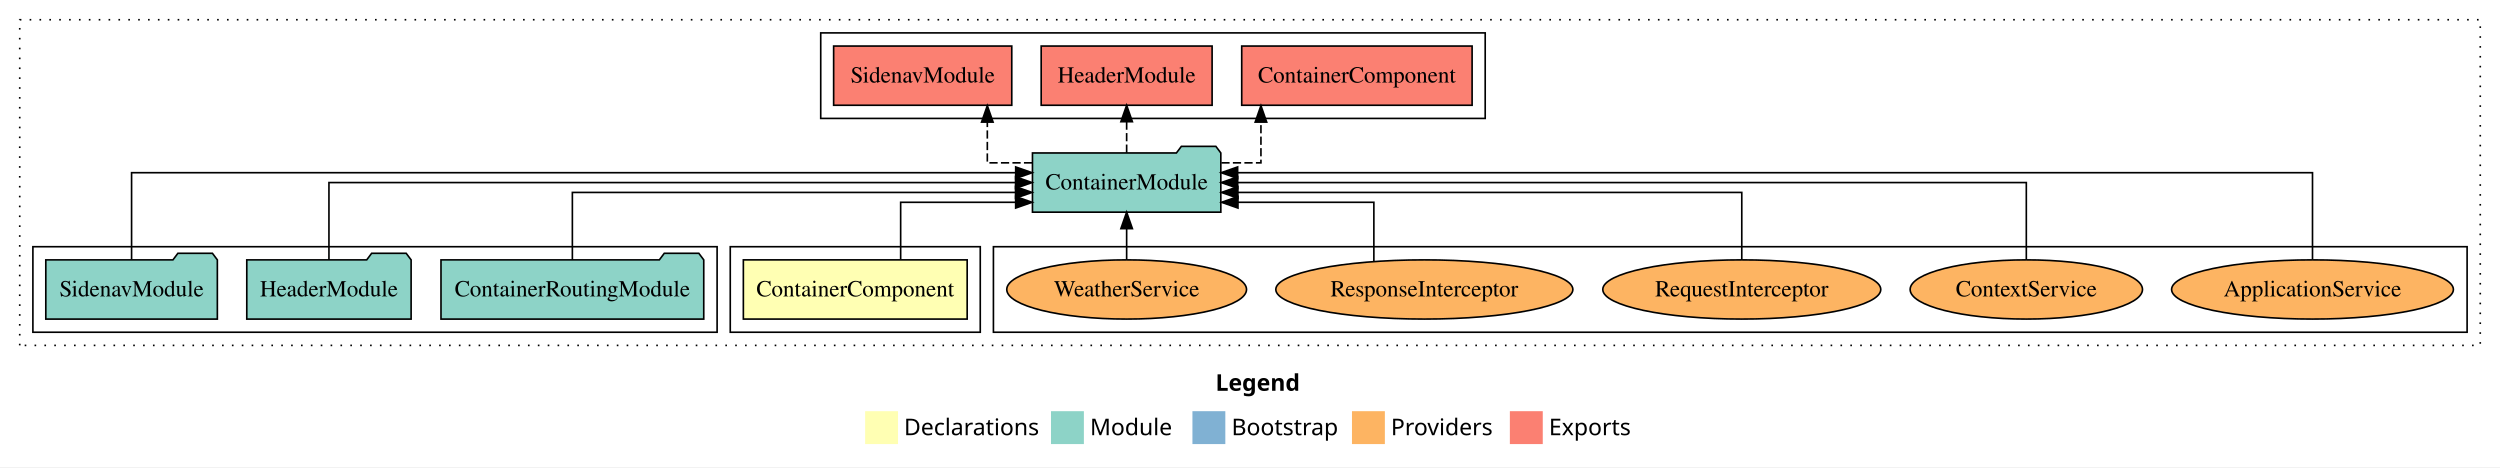
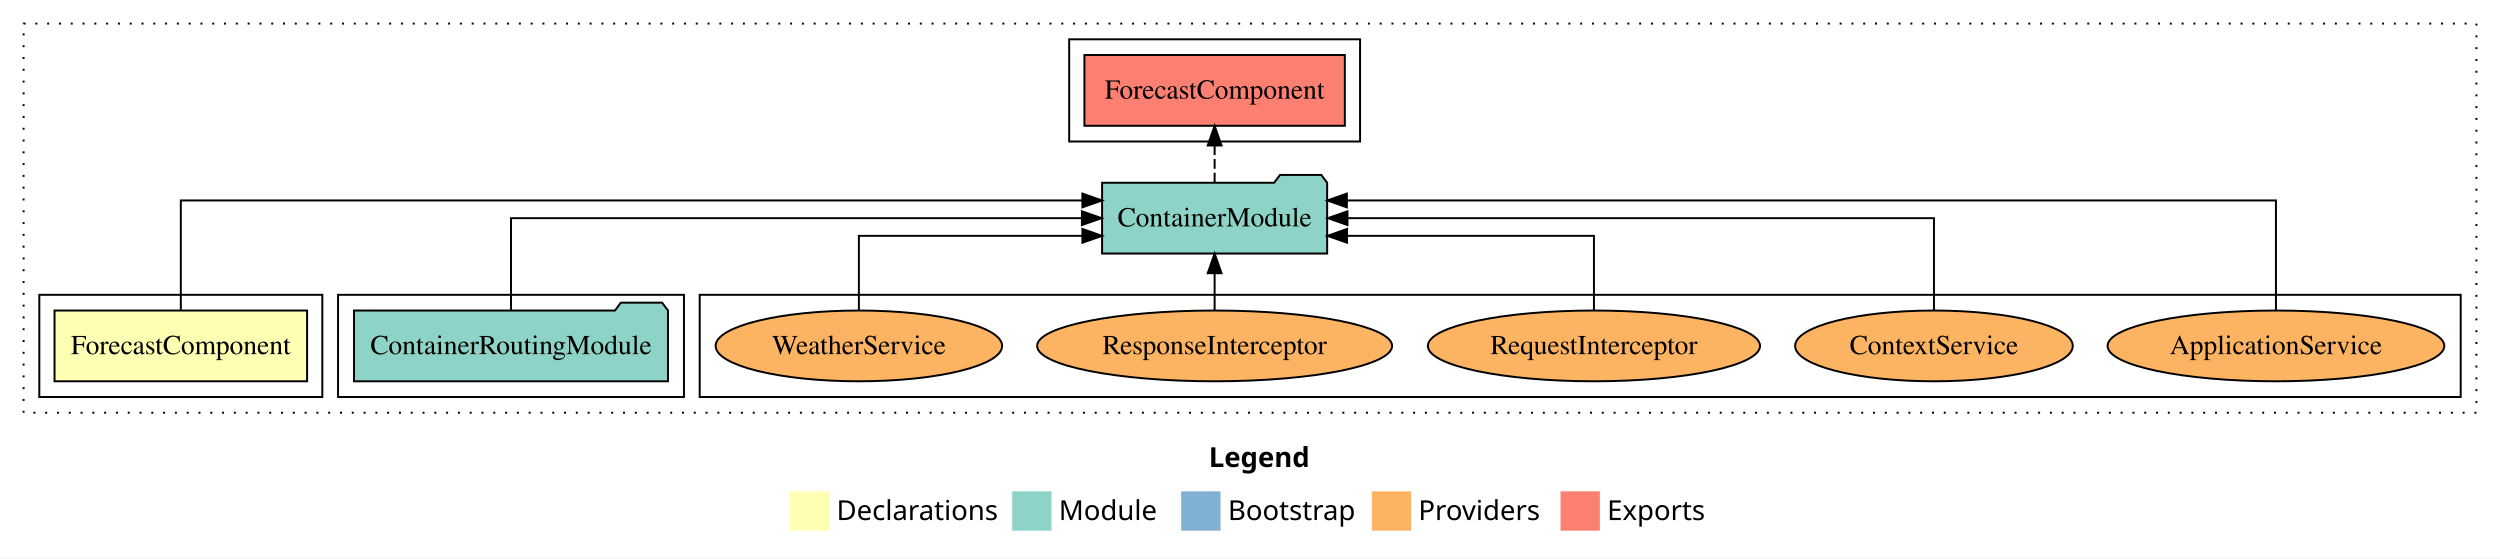
- <svg xmlns="http://www.w3.org/2000/svg" width="1520pt" height="284pt" viewBox="0.00 0.00 1520.00 284.00">
+ <svg xmlns="http://www.w3.org/2000/svg" width="1272pt" height="284pt" viewBox="0.00 0.00 1272.00 284.00">
  <g id="graph0" class="graph" transform="scale(1 1) rotate(0) translate(4 280)">
-     <polygon fill="white" stroke="transparent" points="-4,4 -4,-280 1516,-280 1516,4 -4,4" />
-     <text text-anchor="start" x="735.01" y="-42.4" font-family="sans-serif" font-weight="bold" font-size="14.00">Legend</text>
-     <polygon fill="#ffffb3" stroke="transparent" points="522,-10 522,-30 542,-30 542,-10 522,-10" />
-     <text text-anchor="start" x="545.63" y="-15.4" font-family="sans-serif" font-size="14.00">  Declarations</text>
-     <polygon fill="#8dd3c7" stroke="transparent" points="635,-10 635,-30 655,-30 655,-10 635,-10" />
-     <text text-anchor="start" x="658.73" y="-15.4" font-family="sans-serif" font-size="14.00">  Module</text>
-     <polygon fill="#80b1d3" stroke="transparent" points="721,-10 721,-30 741,-30 741,-10 721,-10" />
-     <text text-anchor="start" x="744.78" y="-15.4" font-family="sans-serif" font-size="14.00">  Bootstrap</text>
-     <polygon fill="#fdb462" stroke="transparent" points="818,-10 818,-30 838,-30 838,-10 818,-10" />
-     <text text-anchor="start" x="841.67" y="-15.4" font-family="sans-serif" font-size="14.00">  Providers</text>
-     <polygon fill="#fb8072" stroke="transparent" points="914,-10 914,-30 934,-30 934,-10 914,-10" />
-     <text text-anchor="start" x="937.73" y="-15.4" font-family="sans-serif" font-size="14.00">  Exports</text>
+     <polygon fill="white" stroke="transparent" points="-4,4 -4,-280 1268,-280 1268,4 -4,4" />
+     <text text-anchor="start" x="611.01" y="-42.4" font-family="sans-serif" font-weight="bold" font-size="14.00">Legend</text>
+     <polygon fill="#ffffb3" stroke="transparent" points="398,-10 398,-30 418,-30 418,-10 398,-10" />
+     <text text-anchor="start" x="421.63" y="-15.4" font-family="sans-serif" font-size="14.00">  Declarations</text>
+     <polygon fill="#8dd3c7" stroke="transparent" points="511,-10 511,-30 531,-30 531,-10 511,-10" />
+     <text text-anchor="start" x="534.73" y="-15.4" font-family="sans-serif" font-size="14.00">  Module</text>
+     <polygon fill="#80b1d3" stroke="transparent" points="597,-10 597,-30 617,-30 617,-10 597,-10" />
+     <text text-anchor="start" x="620.78" y="-15.4" font-family="sans-serif" font-size="14.00">  Bootstrap</text>
+     <polygon fill="#fdb462" stroke="transparent" points="694,-10 694,-30 714,-30 714,-10 694,-10" />
+     <text text-anchor="start" x="717.67" y="-15.4" font-family="sans-serif" font-size="14.00">  Providers</text>
+     <polygon fill="#fb8072" stroke="transparent" points="790,-10 790,-30 810,-30 810,-10 790,-10" />
+     <text text-anchor="start" x="813.73" y="-15.4" font-family="sans-serif" font-size="14.00">  Exports</text>
    <g id="clust1" class="cluster">
-       <polygon fill="none" stroke="black" stroke-dasharray="1,5" points="8,-70 8,-268 1504,-268 1504,-70 8,-70" />
+       <polygon fill="none" stroke="black" stroke-dasharray="1,5" points="8,-70 8,-268 1256,-268 1256,-70 8,-70" />
    </g>
    <g id="clust7" class="cluster">
-       <polygon fill="none" stroke="black" points="600,-78 600,-130 1496,-130 1496,-78 600,-78" />
+       <polygon fill="none" stroke="black" points="352,-78 352,-130 1248,-130 1248,-78 352,-78" />
+     </g>
+     <g id="clust4" class="cluster">
+       <polygon fill="none" stroke="black" points="168,-78 168,-130 344,-130 344,-78 168,-78" />
+     </g>
+     <g id="clust5" class="cluster">
+       <polygon fill="none" stroke="black" points="540,-208 540,-260 688,-260 688,-208 540,-208" />
    </g>
    <g id="clust2" class="cluster">
-       <polygon fill="none" stroke="black" points="440,-78 440,-130 592,-130 592,-78 440,-78" />
-     </g>
-     <g id="clust5" class="cluster">
-       <polygon fill="none" stroke="black" points="495,-208 495,-260 899,-260 899,-208 495,-208" />
-     </g>
-     <g id="clust4" class="cluster">
-       <polygon fill="none" stroke="black" points="16,-78 16,-130 432,-130 432,-78 16,-78" />
+       <polygon fill="none" stroke="black" points="16,-78 16,-130 160,-130 160,-78 16,-78" />
    </g>
    <g id="node1" class="node">
-       <polygon fill="#ffffb3" stroke="black" points="584.04,-122 447.96,-122 447.96,-86 584.04,-86 584.04,-122" />
-       <text text-anchor="middle" x="516" y="-99.8" font-family="Times,serif" font-size="14.00">ContainerComponent</text>
+       <polygon fill="#ffffb3" stroke="black" points="152.25,-122 23.75,-122 23.75,-86 152.25,-86 152.25,-122" />
+       <text text-anchor="middle" x="88" y="-99.8" font-family="Times,serif" font-size="14.00">ForecastComponent</text>
    </g>
    <g id="node2" class="node">
-       <polygon fill="#8dd3c7" stroke="black" points="738.26,-187 735.26,-191 714.26,-191 711.26,-187 623.74,-187 623.74,-151 738.26,-151 738.26,-187" />
-       <text text-anchor="middle" x="681" y="-164.8" font-family="Times,serif" font-size="14.00">ContainerModule</text>
+       <polygon fill="#8dd3c7" stroke="black" points="671.26,-187 668.26,-191 647.26,-191 644.26,-187 556.74,-187 556.74,-151 671.26,-151 671.26,-187" />
+       <text text-anchor="middle" x="614" y="-164.8" font-family="Times,serif" font-size="14.00">ContainerModule</text>
    </g>
    <g id="edge1" class="edge">
-       <path fill="none" stroke="black" d="M543.6,-122.24C543.6,-137.57 543.6,-157 543.6,-157 543.6,-157 613.52,-157 613.52,-157" />
-       <polygon fill="black" stroke="black" points="613.52,-160.5 623.52,-157 613.52,-153.5 613.52,-160.5" />
+       <path fill="none" stroke="black" d="M88,-122.29C88,-144.21 88,-178 88,-178 88,-178 546.71,-178 546.71,-178" />
+       <polygon fill="black" stroke="black" points="546.71,-181.5 556.71,-178 546.71,-174.5 546.71,-181.5" />
+     </g>
+     <g id="node4" class="node">
+       <polygon fill="#fb8072" stroke="black" points="680.25,-252 547.75,-252 547.75,-216 680.25,-216 680.25,-252" />
+       <text text-anchor="middle" x="614" y="-229.8" font-family="Times,serif" font-size="14.00">ForecastComponent </text>
+     </g>
+     <g id="edge3" class="edge">
+       <path fill="none" stroke="black" stroke-dasharray="5,2" d="M614,-187.11C614,-187.11 614,-205.99 614,-205.99" />
+       <polygon fill="black" stroke="black" points="610.5,-205.99 614,-215.99 617.5,-205.99 610.5,-205.99" />
+     </g>
+     <g id="node3" class="node">
+       <polygon fill="#8dd3c7" stroke="black" points="335.88,-122 332.88,-126 311.88,-126 308.88,-122 176.12,-122 176.12,-86 335.88,-86 335.88,-122" />
+       <text text-anchor="middle" x="256" y="-99.8" font-family="Times,serif" font-size="14.00">ContainerRoutingModule</text>
+     </g>
+     <g id="edge2" class="edge">
+       <path fill="none" stroke="black" d="M256,-122.11C256,-141.34 256,-169 256,-169 256,-169 546.48,-169 546.48,-169" />
+       <polygon fill="black" stroke="black" points="546.48,-172.5 556.48,-169 546.48,-165.5 546.48,-172.5" />
+     </g>
+     <g id="node5" class="node">
+       <ellipse fill="#fdb462" stroke="black" cx="1154" cy="-104" rx="85.67" ry="18" />
+       <text text-anchor="middle" x="1154" y="-99.8" font-family="Times,serif" font-size="14.00">ApplicationService</text>
+     </g>
+     <g id="edge4" class="edge">
+       <path fill="none" stroke="black" d="M1154,-122.29C1154,-144.21 1154,-178 1154,-178 1154,-178 681.28,-178 681.28,-178" />
+       <polygon fill="black" stroke="black" points="681.28,-174.5 671.28,-178 681.28,-181.5 681.28,-174.5" />
    </g>
    <g id="node6" class="node">
-       <polygon fill="#fb8072" stroke="black" points="891.04,-252 750.96,-252 750.96,-216 891.04,-216 891.04,-252" />
-       <text text-anchor="middle" x="821" y="-229.8" font-family="Times,serif" font-size="14.00">ContainerComponent </text>
+       <ellipse fill="#fdb462" stroke="black" cx="980" cy="-104" rx="70.64" ry="18" />
+       <text text-anchor="middle" x="980" y="-99.8" font-family="Times,serif" font-size="14.00">ContextService</text>
    </g>
    <g id="edge5" class="edge">
-       <path fill="none" stroke="black" stroke-dasharray="5,2" d="M738.59,-181C752.1,-181 762.65,-181 762.65,-181 762.65,-181 762.65,-205.76 762.65,-205.76" />
-       <polygon fill="black" stroke="black" points="759.15,-205.76 762.65,-215.76 766.15,-205.76 759.15,-205.76" />
+       <path fill="none" stroke="black" d="M980,-122.11C980,-141.34 980,-169 980,-169 980,-169 681.59,-169 681.59,-169" />
+       <polygon fill="black" stroke="black" points="681.59,-165.5 671.59,-169 681.59,-172.5 681.59,-165.5" />
    </g>
    <g id="node7" class="node">
-       <polygon fill="#fb8072" stroke="black" points="732.96,-252 629.04,-252 629.04,-216 732.96,-216 732.96,-252" />
-       <text text-anchor="middle" x="681" y="-229.8" font-family="Times,serif" font-size="14.00">HeaderModule </text>
+       <ellipse fill="#fdb462" stroke="black" cx="807" cy="-104" rx="84.51" ry="18" />
+       <text text-anchor="middle" x="807" y="-99.8" font-family="Times,serif" font-size="14.00">RequestInterceptor</text>
    </g>
    <g id="edge6" class="edge">
-       <path fill="none" stroke="black" stroke-dasharray="5,2" d="M681,-187.11C681,-187.11 681,-205.99 681,-205.99" />
-       <polygon fill="black" stroke="black" points="677.5,-205.99 681,-215.99 684.5,-205.99 677.5,-205.99" />
+       <path fill="none" stroke="black" d="M807,-122.03C807,-138.4 807,-160 807,-160 807,-160 681.38,-160 681.38,-160" />
+       <polygon fill="black" stroke="black" points="681.38,-156.5 671.38,-160 681.38,-163.5 681.38,-156.5" />
    </g>
    <g id="node8" class="node">
-       <polygon fill="#fb8072" stroke="black" points="611.15,-252 502.85,-252 502.85,-216 611.15,-216 611.15,-252" />
-       <text text-anchor="middle" x="557" y="-229.8" font-family="Times,serif" font-size="14.00">SidenavModule </text>
+       <ellipse fill="#fdb462" stroke="black" cx="614" cy="-104" rx="90.31" ry="18" />
+       <text text-anchor="middle" x="614" y="-99.8" font-family="Times,serif" font-size="14.00">ResponseInterceptor</text>
    </g>
    <g id="edge7" class="edge">
-       <path fill="none" stroke="black" stroke-dasharray="5,2" d="M623.56,-181C608.45,-181 596.29,-181 596.29,-181 596.29,-181 596.29,-205.76 596.29,-205.76" />
-       <polygon fill="black" stroke="black" points="592.79,-205.76 596.29,-215.76 599.79,-205.76 592.79,-205.76" />
-     </g>
-     <g id="node3" class="node">
-       <polygon fill="#8dd3c7" stroke="black" points="423.88,-122 420.88,-126 399.88,-126 396.88,-122 264.12,-122 264.12,-86 423.88,-86 423.88,-122" />
-       <text text-anchor="middle" x="344" y="-99.8" font-family="Times,serif" font-size="14.00">ContainerRoutingModule</text>
-     </g>
-     <g id="edge2" class="edge">
-       <path fill="none" stroke="black" d="M344,-122.02C344,-139.37 344,-163 344,-163 344,-163 613.45,-163 613.45,-163" />
-       <polygon fill="black" stroke="black" points="613.45,-166.5 623.45,-163 613.45,-159.5 613.45,-166.5" />
-     </g>
-     <g id="node4" class="node">
-       <polygon fill="#8dd3c7" stroke="black" points="245.96,-122 242.96,-126 221.96,-126 218.96,-122 146.04,-122 146.04,-86 245.96,-86 245.96,-122" />
-       <text text-anchor="middle" x="196" y="-99.8" font-family="Times,serif" font-size="14.00">HeaderModule</text>
-     </g>
-     <g id="edge3" class="edge">
-       <path fill="none" stroke="black" d="M196,-122.11C196,-141.34 196,-169 196,-169 196,-169 613.46,-169 613.46,-169" />
-       <polygon fill="black" stroke="black" points="613.46,-172.5 623.46,-169 613.46,-165.5 613.46,-172.5" />
-     </g>
-     <g id="node5" class="node">
-       <polygon fill="#8dd3c7" stroke="black" points="128.15,-122 125.15,-126 104.15,-126 101.15,-122 23.85,-122 23.85,-86 128.15,-86 128.15,-122" />
-       <text text-anchor="middle" x="76" y="-99.8" font-family="Times,serif" font-size="14.00">SidenavModule</text>
-     </g>
-     <g id="edge4" class="edge">
-       <path fill="none" stroke="black" d="M76,-122.28C76,-143.32 76,-175 76,-175 76,-175 613.54,-175 613.54,-175" />
-       <polygon fill="black" stroke="black" points="613.54,-178.5 623.54,-175 613.54,-171.5 613.54,-178.5" />
+       <path fill="none" stroke="black" d="M614,-122.11C614,-122.11 614,-140.99 614,-140.99" />
+       <polygon fill="black" stroke="black" points="610.5,-140.99 614,-150.99 617.5,-140.99 610.5,-140.99" />
    </g>
    <g id="node9" class="node">
-       <ellipse fill="#fdb462" stroke="black" cx="1402" cy="-104" rx="85.67" ry="18" />
-       <text text-anchor="middle" x="1402" y="-99.8" font-family="Times,serif" font-size="14.00">ApplicationService</text>
+       <ellipse fill="#fdb462" stroke="black" cx="433" cy="-104" rx="72.89" ry="18" />
+       <text text-anchor="middle" x="433" y="-99.8" font-family="Times,serif" font-size="14.00">WeatherService</text>
    </g>
    <g id="edge8" class="edge">
-       <path fill="none" stroke="black" d="M1402,-122.28C1402,-143.32 1402,-175 1402,-175 1402,-175 748.48,-175 748.48,-175" />
-       <polygon fill="black" stroke="black" points="748.48,-171.5 738.48,-175 748.48,-178.5 748.48,-171.5" />
-     </g>
-     <g id="node10" class="node">
-       <ellipse fill="#fdb462" stroke="black" cx="1228" cy="-104" rx="70.64" ry="18" />
-       <text text-anchor="middle" x="1228" y="-99.8" font-family="Times,serif" font-size="14.00">ContextService</text>
-     </g>
-     <g id="edge9" class="edge">
-       <path fill="none" stroke="black" d="M1228,-122.11C1228,-141.34 1228,-169 1228,-169 1228,-169 748.5,-169 748.5,-169" />
-       <polygon fill="black" stroke="black" points="748.5,-165.5 738.5,-169 748.5,-172.5 748.5,-165.5" />
-     </g>
-     <g id="node11" class="node">
-       <ellipse fill="#fdb462" stroke="black" cx="1055" cy="-104" rx="84.51" ry="18" />
-       <text text-anchor="middle" x="1055" y="-99.8" font-family="Times,serif" font-size="14.00">RequestInterceptor</text>
-     </g>
-     <g id="edge10" class="edge">
-       <path fill="none" stroke="black" d="M1055,-122.02C1055,-139.37 1055,-163 1055,-163 1055,-163 748.62,-163 748.62,-163" />
-       <polygon fill="black" stroke="black" points="748.62,-159.5 738.62,-163 748.62,-166.5 748.62,-159.5" />
-     </g>
-     <g id="node12" class="node">
-       <ellipse fill="#fdb462" stroke="black" cx="862" cy="-104" rx="90.31" ry="18" />
-       <text text-anchor="middle" x="862" y="-99.8" font-family="Times,serif" font-size="14.00">ResponseInterceptor</text>
-     </g>
-     <g id="edge11" class="edge">
-       <path fill="none" stroke="black" d="M831.31,-121.06C831.31,-136.55 831.31,-157 831.31,-157 831.31,-157 748.68,-157 748.68,-157" />
-       <polygon fill="black" stroke="black" points="748.68,-153.5 738.68,-157 748.68,-160.5 748.68,-153.5" />
-     </g>
-     <g id="node13" class="node">
-       <ellipse fill="#fdb462" stroke="black" cx="681" cy="-104" rx="72.89" ry="18" />
-       <text text-anchor="middle" x="681" y="-99.8" font-family="Times,serif" font-size="14.00">WeatherService</text>
-     </g>
-     <g id="edge12" class="edge">
-       <path fill="none" stroke="black" d="M681,-122.11C681,-122.11 681,-140.99 681,-140.99" />
-       <polygon fill="black" stroke="black" points="677.5,-140.99 681,-150.99 684.5,-140.99 677.5,-140.99" />
+       <path fill="none" stroke="black" d="M433,-122.03C433,-138.4 433,-160 433,-160 433,-160 546.73,-160 546.73,-160" />
+       <polygon fill="black" stroke="black" points="546.73,-163.5 556.73,-160 546.73,-156.5 546.73,-163.5" />
    </g>
  </g>
</svg>
